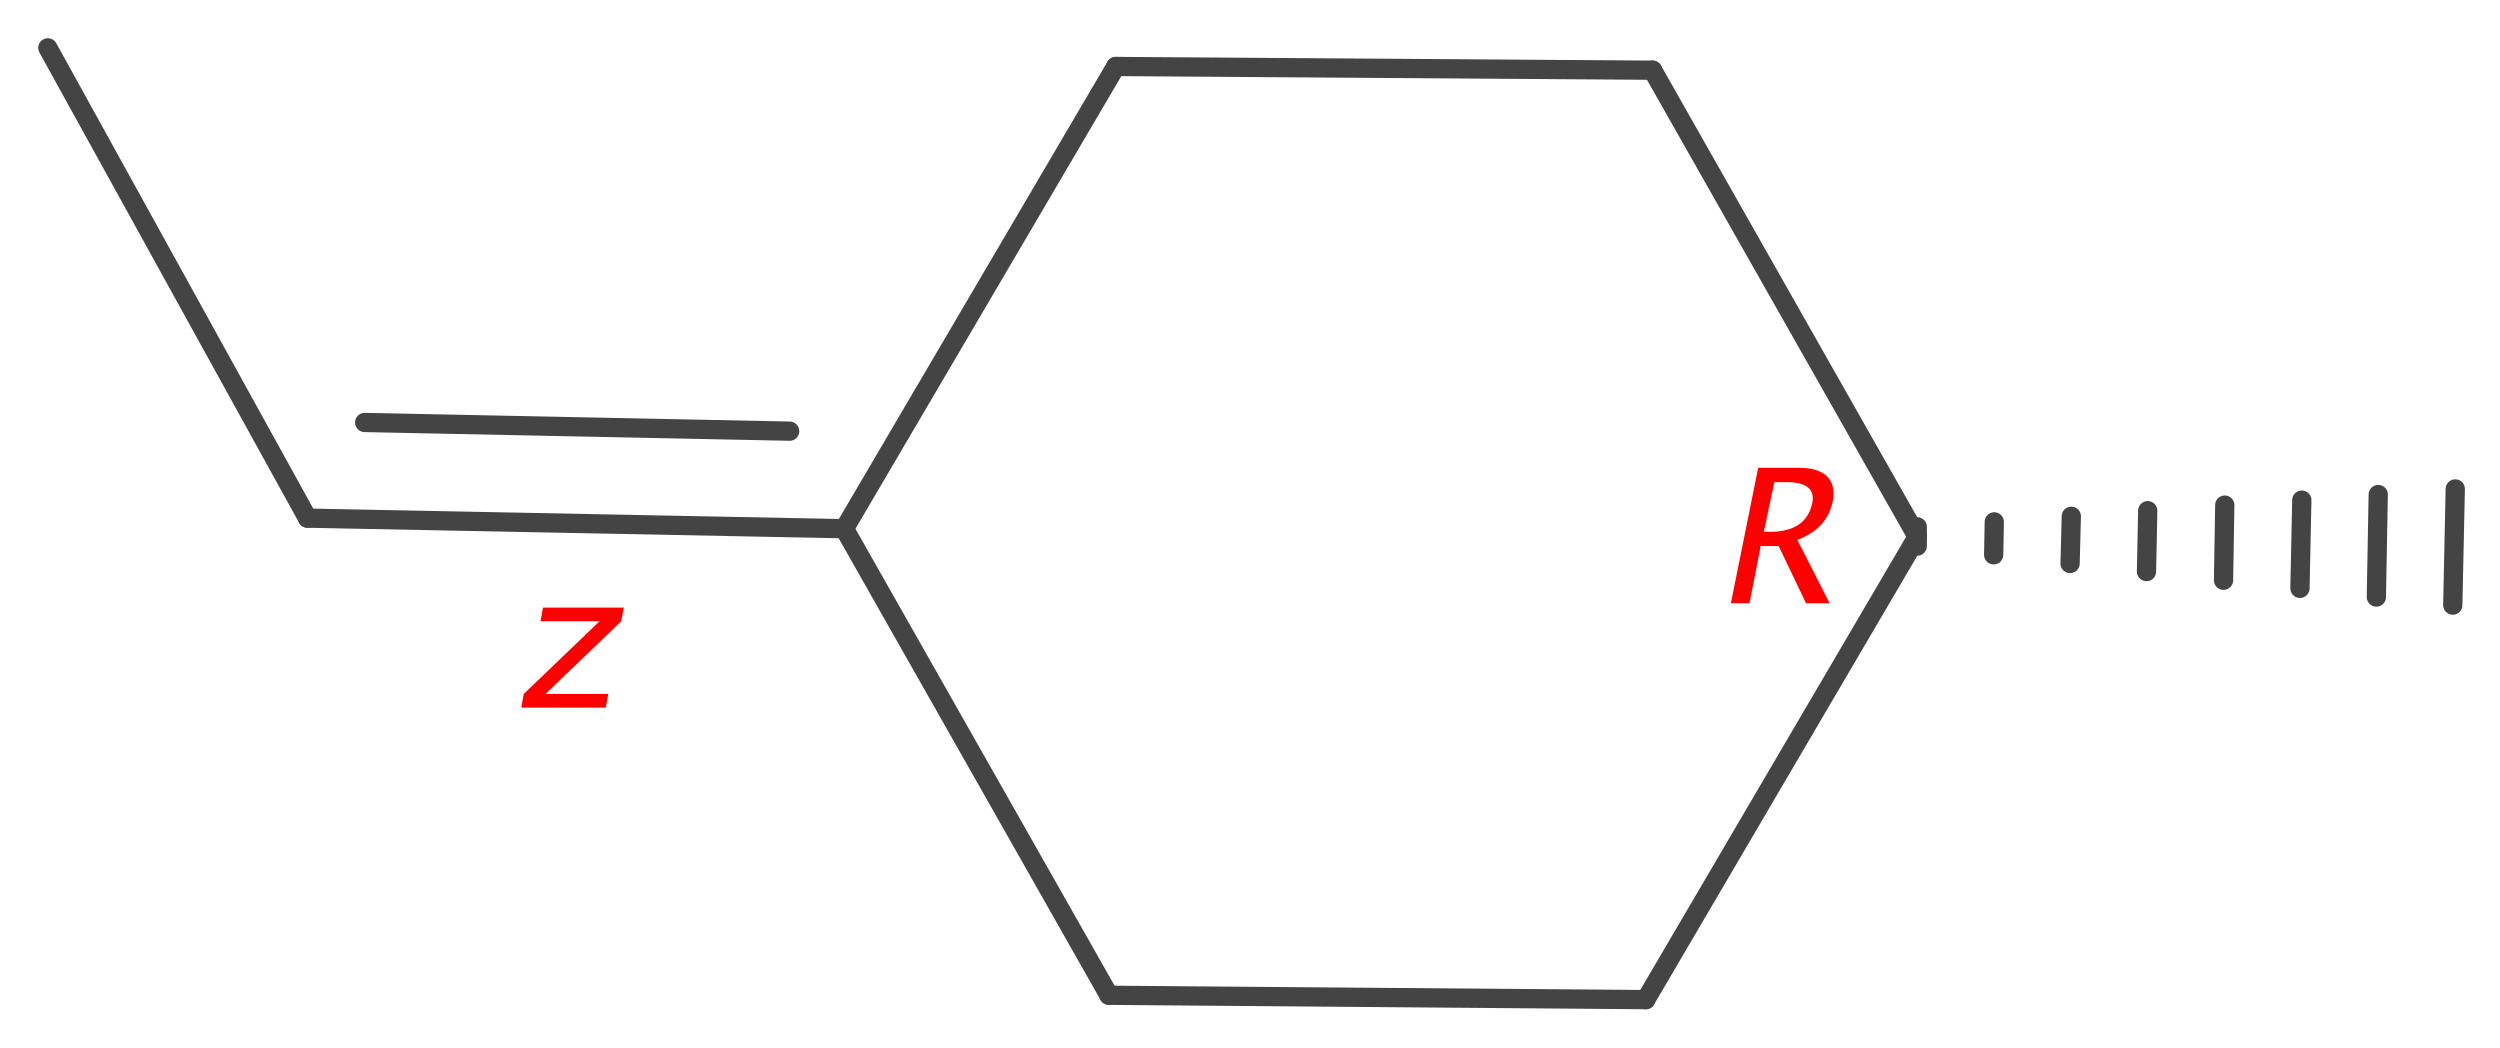
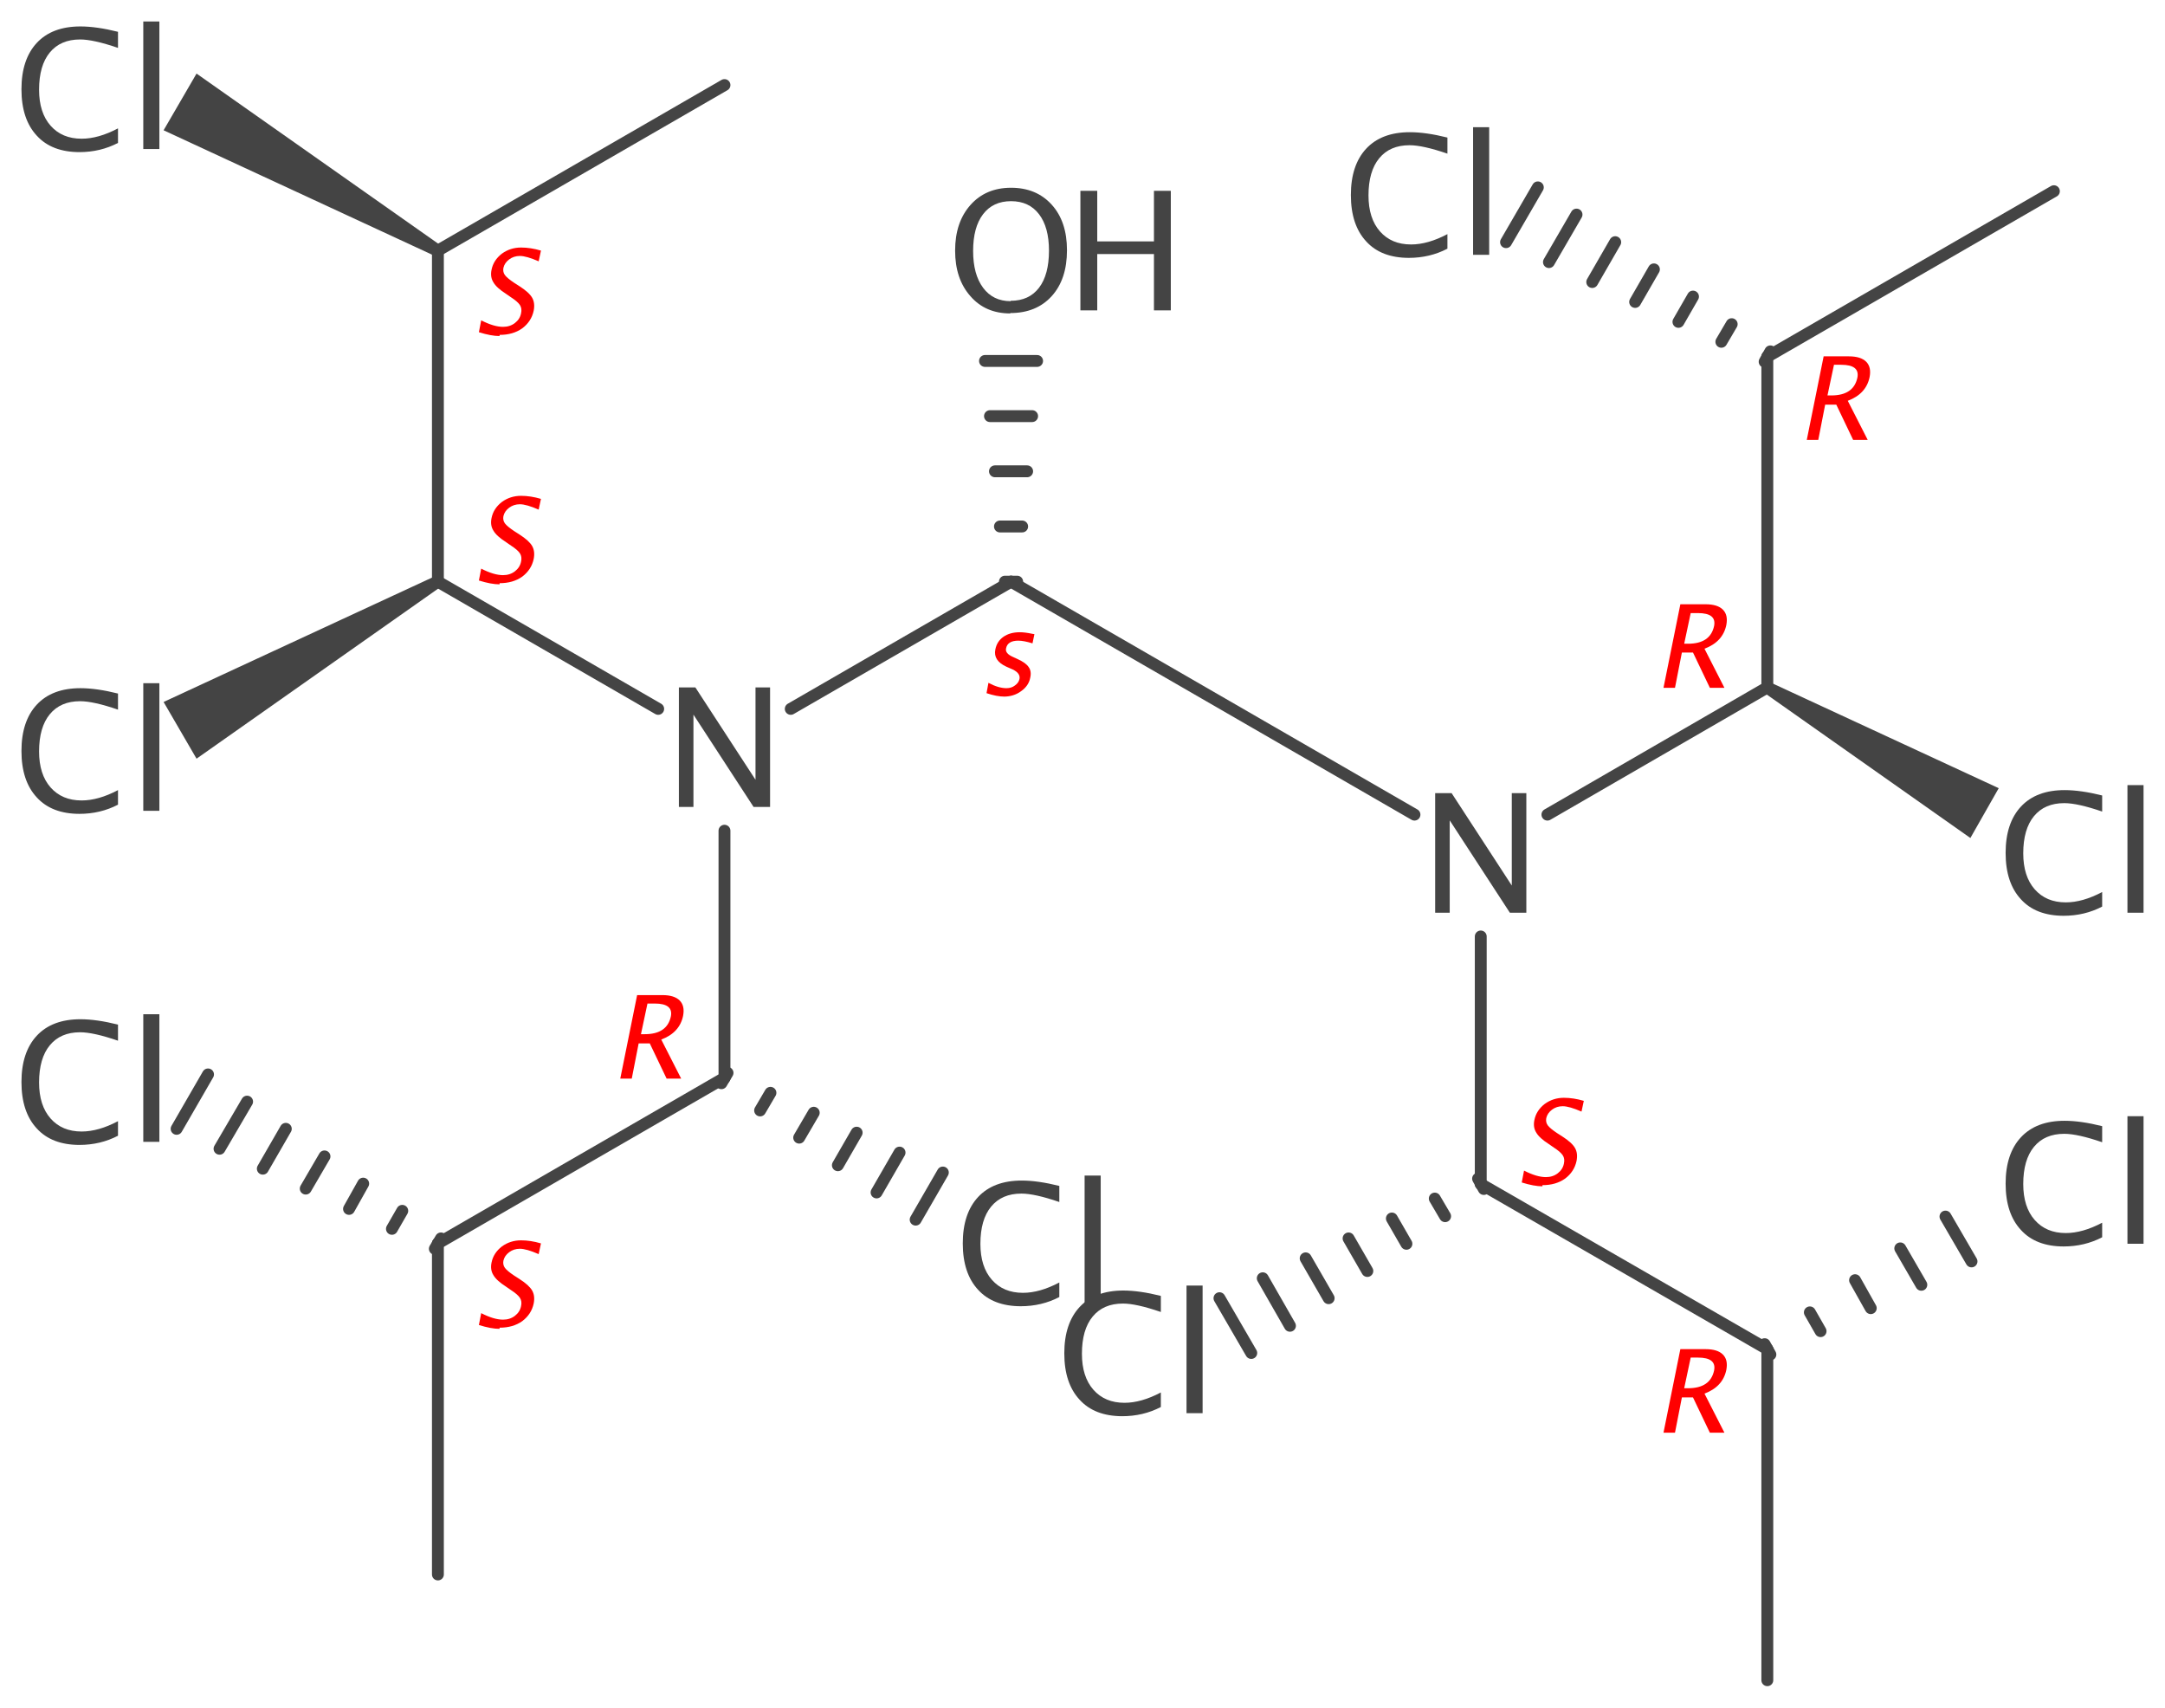
- <svg xmlns="http://www.w3.org/2000/svg" version="1.2" width="40.24mm" height="16.86mm" viewBox="0 0 40.24 16.86">
-   <g stroke-linecap="round" stroke-linejoin="round" stroke="#444444" stroke-width=".31" fill="#FF0000">
-     <rect x=".0" y=".0" width="41.0" height="17.0" fill="#FFFFFF" stroke="none" />
+ <svg xmlns="http://www.w3.org/2000/svg" version="1.2" width="56.51mm" height="44.57mm" viewBox="0 0 56.51 44.57">
+   <g stroke-linecap="round" stroke-linejoin="round" stroke="#444444" stroke-width=".31" fill="#444444">
+     <rect x=".0" y=".0" width="57.0" height="45.0" fill="#FFFFFF" stroke="none" />
    <g id="mol1" class="mol">
-       <line id="mol1bnd1" class="bond" x1=".77" y1=".77" x2="4.95" y2="8.34" />
+       <line id="mol1bnd1" class="bond" x1="26.39" y1="15.18" x2="20.64" y2="18.5" />
      <g id="mol1bnd2" class="bond">
-         <line x1="4.95" y1="8.34" x2="13.59" y2="8.51" />
-         <line x1="5.87" y1="6.8" x2="12.71" y2="6.94" />
+         <line x1="26.23" y1="15.18" x2="26.55" y2="15.18" />
+         <line x1="26.1" y1="13.74" x2="26.68" y2="13.74" />
+         <line x1="25.97" y1="12.3" x2="26.81" y2="12.3" />
+         <line x1="25.84" y1="10.86" x2="26.94" y2="10.86" />
+         <line x1="25.71" y1="9.42" x2="27.07" y2="9.42" />
      </g>
-       <line id="mol1bnd3" class="bond" x1="13.59" y1="8.51" x2="17.96" y2="1.07" />
-       <line id="mol1bnd4" class="bond" x1="17.96" y1="1.07" x2="26.6" y2="1.13" />
-       <line id="mol1bnd5" class="bond" x1="26.6" y1="1.13" x2="30.86" y2="8.64" />
-       <line id="mol1bnd6" class="bond" x1="30.86" y1="8.64" x2="26.49" y2="16.09" />
-       <line id="mol1bnd7" class="bond" x1="26.49" y1="16.09" x2="17.85" y2="16.02" />
-       <line id="mol1bnd8" class="bond" x1="13.59" y1="8.51" x2="17.85" y2="16.02" />
-       <g id="mol1bnd9" class="bond">
-         <line x1="30.86" y1="8.48" x2="30.86" y2="8.79" />
-         <line x1="32.1" y1="8.4" x2="32.09" y2="8.93" />
-         <line x1="33.34" y1="8.31" x2="33.32" y2="9.07" />
-         <line x1="34.57" y1="8.22" x2="34.55" y2="9.2" />
-         <line x1="35.81" y1="8.13" x2="35.79" y2="9.34" />
-         <line x1="37.05" y1="8.05" x2="37.02" y2="9.47" />
-         <line x1="38.28" y1="7.96" x2="38.25" y2="9.61" />
-         <line x1="39.52" y1="7.87" x2="39.48" y2="9.74" />
+       <line id="mol1bnd3" class="bond" x1="26.39" y1="15.18" x2="36.92" y2="21.26" />
+       <line id="mol1bnd4" class="bond" x1="18.91" y1="21.68" x2="18.91" y2="28.13" />
+       <line id="mol1bnd5" class="bond" x1="17.18" y1="18.5" x2="11.43" y2="15.18" />
+       <line id="mol1bnd6" class="bond" x1="40.39" y1="21.26" x2="46.13" y2="17.94" />
+       <line id="mol1bnd7" class="bond" x1="38.65" y1="24.44" x2="38.65" y2="30.9" />
+       <line id="mol1bnd8" class="bond" x1="46.13" y1="17.94" x2="46.13" y2="9.31" />
+       <path id="mol1bnd9" class="bond" d="M46.21 17.81l-.16 .27l5.38 3.79l.37 -.65l.37 -.65z" stroke="none" />
+       <line id="mol1bnd10" class="bond" x1="38.65" y1="30.9" x2="46.13" y2="35.21" />
+       <g id="mol1bnd11" class="bond">
+         <line x1="38.73" y1="31.03" x2="38.58" y2="30.76" />
+         <line x1="37.72" y1="31.74" x2="37.45" y2="31.28" />
+         <line x1="36.71" y1="32.46" x2="36.33" y2="31.8" />
+         <line x1="35.69" y1="33.17" x2="35.2" y2="32.32" />
+         <line x1="34.68" y1="33.88" x2="34.08" y2="32.84" />
+         <line x1="33.67" y1="34.6" x2="32.96" y2="33.36" />
+         <line x1="32.66" y1="35.31" x2="31.83" y2="33.88" />
      </g>
-       <path d="M27.86 9.71l.44 -2.18h.66q.31 .0 .45 .14q.14 .14 .09 .4q-.09 .44 -.57 .62l.52 1.02h-.38l-.44 -.92h-.29l-.18 .92zM28.39 8.56h.1q.58 .0 .68 -.46q.07 -.34 -.42 -.34h-.19z" stroke="none" />
-       <path class="annotation" d="M8.39 11.39l.04 -.22l1.22 -1.17h-.95l.04 -.22h1.3l-.04 .22l-1.22 1.17h1.01l-.04 .22z" stroke="none" />
+       <line id="mol1bnd12" class="bond" x1="18.91" y1="28.13" x2="11.43" y2="32.45" />
+       <g id="mol1bnd13" class="bond">
+         <line x1="18.99" y1="28.0" x2="18.83" y2="28.27" />
+         <line x1="20.11" y1="28.52" x2="19.84" y2="28.98" />
+         <line x1="21.24" y1="29.04" x2="20.86" y2="29.69" />
+         <line x1="22.36" y1="29.56" x2="21.87" y2="30.41" />
+         <line x1="23.48" y1="30.08" x2="22.88" y2="31.12" />
+         <line x1="24.61" y1="30.6" x2="23.9" y2="31.83" />
+       </g>
+       <line id="mol1bnd14" class="bond" x1="11.43" y1="15.18" x2="11.43" y2="6.54" />
+       <path id="mol1bnd15" class="bond" d="M11.51 15.31l-.16 -.27l-7.08 3.28l.43 .74l.43 .74z" stroke="none" />
+       <path id="mol1bnd16" class="bond" d="M11.35 6.68l.16 -.27l-6.38 -4.49l-.43 .74l-.43 .74z" stroke="none" />
+       <line id="mol1bnd17" class="bond" x1="11.43" y1="6.54" x2="18.91" y2="2.22" />
+       <g id="mol1bnd18" class="bond">
+         <line x1="11.35" y1="32.59" x2="11.51" y2="32.32" />
+         <line x1="10.23" y1="32.07" x2="10.5" y2="31.6" />
+         <line x1="9.11" y1="31.55" x2="9.48" y2="30.89" />
+         <line x1="7.98" y1="31.02" x2="8.47" y2="30.18" />
+         <line x1="6.86" y1="30.5" x2="7.46" y2="29.46" />
+         <line x1="5.73" y1="29.98" x2="6.45" y2="28.75" />
+         <line x1="4.61" y1="29.46" x2="5.43" y2="28.04" />
+       </g>
+       <line id="mol1bnd19" class="bond" x1="11.43" y1="32.45" x2="11.43" y2="41.09" />
+       <line id="mol1bnd20" class="bond" x1="46.13" y1="35.21" x2="46.13" y2="43.85" />
+       <g id="mol1bnd21" class="bond">
+         <line x1="46.06" y1="35.08" x2="46.21" y2="35.35" />
+         <line x1="47.24" y1="34.25" x2="47.52" y2="34.74" />
+         <line x1="48.42" y1="33.41" x2="48.83" y2="34.14" />
+         <line x1="49.6" y1="32.58" x2="50.15" y2="33.53" />
+         <line x1="50.78" y1="31.75" x2="51.46" y2="32.92" />
+       </g>
+       <line id="mol1bnd22" class="bond" x1="46.13" y1="9.31" x2="53.61" y2="4.99" />
+       <g id="mol1bnd23" class="bond">
+         <line x1="46.06" y1="9.44" x2="46.21" y2="9.17" />
+         <line x1="44.93" y1="8.92" x2="45.2" y2="8.46" />
+         <line x1="43.81" y1="8.4" x2="44.19" y2="7.74" />
+         <line x1="42.68" y1="7.88" x2="43.17" y2="7.03" />
+         <line x1="41.56" y1="7.36" x2="42.16" y2="6.32" />
+         <line x1="40.43" y1="6.84" x2="41.15" y2="5.6" />
+         <line x1="39.31" y1="6.32" x2="40.14" y2="4.89" />
+       </g>
+       <g id="mol1atm1" class="atom">
+         <path d="M26.37 8.18q-.65 .0 -1.04 -.45q-.4 -.45 -.4 -1.19q.0 -.74 .4 -1.19q.4 -.45 1.06 -.45q.66 .0 1.06 .44q.4 .44 .4 1.19q.0 .76 -.4 1.2q-.4 .44 -1.08 .44zM26.38 7.85q.48 .0 .74 -.34q.26 -.34 .26 -.97q.0 -.61 -.26 -.95q-.26 -.34 -.73 -.34q-.47 .0 -.73 .34q-.26 .34 -.26 .96q.0 .61 .26 .96q.26 .35 .72 .35z" stroke="none" />
+         <path d="M28.2 8.1v-3.12h.44v1.32h1.48v-1.32h.44v3.12h-.44v-1.47h-1.48v1.47z" stroke="none" />
+       </g>
+       <path id="mol1atm2" class="atom" d="M2.08 21.24q-.73 .0 -1.12 -.43q-.4 -.43 -.4 -1.21q.0 -.78 .4 -1.21q.4 -.43 1.14 -.43q.42 .0 .98 .14v.42q-.64 -.22 -.99 -.22q-.51 .0 -.79 .34q-.28 .34 -.28 .97q.0 .6 .3 .94q.3 .34 .81 .34q.44 .0 .95 -.27v.38q-.46 .24 -1.01 .24zM3.74 21.16v-3.33h.42v3.33z" stroke="none" />
+       <path id="mol1atm3" class="atom" d="M26.65 34.09q-.73 .0 -1.12 -.43q-.4 -.43 -.4 -1.21q.0 -.78 .4 -1.21q.4 -.43 1.14 -.43q.42 .0 .98 .14v.42q-.64 -.22 -.99 -.22q-.51 .0 -.79 .34q-.28 .34 -.28 .97q.0 .6 .3 .94q.3 .34 .81 .34q.44 .0 .95 -.27v.38q-.46 .24 -1.01 .24zM28.31 34.01v-3.33h.42v3.33z" stroke="none" />
+       <path id="mol1atm4" class="atom" d="M53.87 23.9q-.73 .0 -1.12 -.43q-.4 -.43 -.4 -1.21q.0 -.78 .4 -1.21q.4 -.43 1.14 -.43q.42 .0 .98 .14v.42q-.64 -.22 -.99 -.22q-.51 .0 -.79 .34q-.28 .34 -.28 .97q.0 .6 .3 .94q.3 .34 .81 .34q.44 .0 .95 -.27v.38q-.46 .24 -1.01 .24zM55.53 23.82v-3.33h.42v3.33z" stroke="none" />
+       <path id="mol1atm5" class="atom" d="M29.3 36.96q-.73 .0 -1.12 -.43q-.4 -.43 -.4 -1.21q.0 -.78 .4 -1.21q.4 -.43 1.14 -.43q.42 .0 .98 .14v.42q-.64 -.22 -.99 -.22q-.51 .0 -.79 .34q-.28 .34 -.28 .97q.0 .6 .3 .94q.3 .34 .81 .34q.44 .0 .95 -.27v.38q-.46 .24 -1.01 .24zM30.97 36.88v-3.33h.42v3.33z" stroke="none" />
+       <path id="mol1atm6" class="atom" d="M2.08 3.97q-.73 .0 -1.12 -.43q-.4 -.43 -.4 -1.21q.0 -.78 .4 -1.21q.4 -.43 1.14 -.43q.42 .0 .98 .14v.42q-.64 -.22 -.99 -.22q-.51 .0 -.79 .34q-.28 .34 -.28 .97q.0 .6 .3 .94q.3 .34 .81 .34q.44 .0 .95 -.27v.38q-.46 .24 -1.01 .24zM3.74 3.89v-3.33h.42v3.33z" stroke="none" />
+       <path id="mol1atm9" class="atom" d="M36.78 6.73q-.73 .0 -1.12 -.43q-.4 -.43 -.4 -1.21q.0 -.78 .4 -1.21q.4 -.43 1.14 -.43q.42 .0 .98 .14v.42q-.64 -.22 -.99 -.22q-.51 .0 -.79 .34q-.28 .34 -.28 .97q.0 .6 .3 .94q.3 .34 .81 .34q.44 .0 .95 -.27v.38q-.46 .24 -1.01 .24zM38.45 6.65v-3.33h.42v3.33z" stroke="none" />
+       <path id="mol1atm11" class="atom" d="M53.87 32.53q-.73 .0 -1.12 -.43q-.4 -.43 -.4 -1.21q.0 -.78 .4 -1.21q.4 -.43 1.14 -.43q.42 .0 .98 .14v.42q-.64 -.22 -.99 -.22q-.51 .0 -.79 .34q-.28 .34 -.28 .97q.0 .6 .3 .94q.3 .34 .81 .34q.44 .0 .95 -.27v.38q-.46 .24 -1.01 .24zM55.53 32.46v-3.33h.42v3.33z" stroke="none" />
+       <path id="mol1atm12" class="atom" d="M2.08 29.88q-.73 .0 -1.12 -.43q-.4 -.43 -.4 -1.21q.0 -.78 .4 -1.21q.4 -.43 1.14 -.43q.42 .0 .98 .14v.42q-.64 -.22 -.99 -.22q-.51 .0 -.79 .34q-.28 .34 -.28 .97q.0 .6 .3 .94q.3 .34 .81 .34q.44 .0 .95 -.27v.38q-.46 .24 -1.01 .24zM3.74 29.8v-3.33h.42v3.33z" stroke="none" />
+       <path id="mol1atm15" class="atom" d="M17.72 21.06v-3.12h.43l1.57 2.41v-2.41h.38v3.12h-.43l-1.57 -2.41v2.41z" stroke="none" />
+       <path id="mol1atm16" class="atom" d="M37.46 23.82v-3.12h.43l1.57 2.41v-2.41h.38v3.12h-.43l-1.57 -2.41v2.41z" stroke="none" />
+       <path d="M26.22 18.18q-.2 .0 -.47 -.09l.05 -.27q.26 .14 .47 .14q.13 .0 .22 -.07q.1 -.07 .12 -.17q.03 -.15 -.18 -.25l-.16 -.07q-.35 -.16 -.29 -.45q.04 -.21 .21 -.33q.17 -.12 .43 -.12q.13 .0 .32 .04l.06 .01l-.05 .24q-.23 -.07 -.37 -.07q-.28 .0 -.32 .2q-.03 .13 .17 .22l.13 .06q.22 .1 .29 .21q.08 .11 .04 .28q-.04 .21 -.24 .35q-.19 .14 -.45 .14z" stroke="none" fill="#FF0000" />
+       <path d="M43.42 17.95l.44 -2.18h.66q.31 .0 .45 .14q.14 .14 .09 .4q-.09 .44 -.57 .62l.52 1.02h-.38l-.44 -.92h-.29l-.18 .92zM43.96 16.8h.1q.58 .0 .68 -.46q.07 -.34 -.42 -.34h-.19z" stroke="none" fill="#FF0000" />
+       <path d="M40.26 30.96q-.22 .0 -.54 -.1l.06 -.31q.33 .17 .57 .17q.18 .0 .31 -.1q.13 -.1 .16 -.25q.03 -.13 -.03 -.22q-.06 -.09 -.23 -.2l-.13 -.09q-.25 -.16 -.33 -.3q-.09 -.14 -.05 -.33q.05 -.25 .27 -.42q.22 -.16 .5 -.16q.25 .0 .52 .08l-.06 .28q-.32 -.14 -.49 -.14q-.16 .0 -.28 .09q-.12 .09 -.15 .22q-.02 .11 .04 .19q.06 .08 .24 .2l.14 .09q.25 .16 .33 .3q.08 .14 .04 .34q-.06 .28 -.3 .46q-.24 .17 -.59 .17z" stroke="none" fill="#FF0000" />
+       <path d="M16.19 28.15l.44 -2.18h.66q.31 .0 .45 .14q.14 .14 .09 .4q-.09 .44 -.57 .62l.52 1.02h-.38l-.44 -.92h-.29l-.18 .92zM16.73 26.99h.1q.58 .0 .68 -.46q.07 -.34 -.42 -.34h-.19z" stroke="none" fill="#FF0000" />
+       <path d="M13.04 15.25q-.22 .0 -.54 -.1l.06 -.31q.33 .17 .57 .17q.18 .0 .31 -.1q.13 -.1 .16 -.25q.03 -.13 -.03 -.22q-.06 -.09 -.23 -.2l-.13 -.09q-.25 -.16 -.33 -.3q-.09 -.14 -.05 -.33q.05 -.25 .27 -.42q.22 -.16 .5 -.16q.25 .0 .52 .08l-.06 .28q-.32 -.14 -.49 -.14q-.16 .0 -.28 .09q-.12 .09 -.15 .22q-.02 .11 .04 .19q.06 .08 .24 .2l.14 .09q.25 .16 .33 .3q.08 .14 .04 .34q-.06 .28 -.3 .46q-.24 .17 -.59 .17z" stroke="none" fill="#FF0000" />
+       <path d="M13.04 8.77q-.22 .0 -.54 -.1l.06 -.31q.33 .17 .57 .17q.18 .0 .31 -.1q.13 -.1 .16 -.25q.03 -.13 -.03 -.22q-.06 -.09 -.23 -.2l-.13 -.09q-.25 -.16 -.33 -.3q-.09 -.14 -.05 -.33q.05 -.25 .27 -.42q.22 -.16 .5 -.16q.25 .0 .52 .08l-.06 .28q-.32 -.14 -.49 -.14q-.16 .0 -.28 .09q-.12 .09 -.15 .22q-.02 .11 .04 .19q.06 .08 .24 .2l.14 .09q.25 .16 .33 .3q.08 .14 .04 .34q-.06 .28 -.3 .46q-.24 .17 -.59 .17z" stroke="none" fill="#FF0000" />
+       <path d="M13.04 34.68q-.22 .0 -.54 -.1l.06 -.31q.33 .17 .57 .17q.18 .0 .31 -.1q.13 -.1 .16 -.25q.03 -.13 -.03 -.22q-.06 -.09 -.23 -.2l-.13 -.09q-.25 -.16 -.33 -.3q-.09 -.14 -.05 -.33q.05 -.25 .27 -.42q.22 -.16 .5 -.16q.25 .0 .52 .08l-.06 .28q-.32 -.14 -.49 -.14q-.16 .0 -.28 .09q-.12 .09 -.15 .22q-.02 .11 .04 .19q.06 .08 .24 .2l.14 .09q.25 .16 .33 .3q.08 .14 .04 .34q-.06 .28 -.3 .46q-.24 .17 -.59 .17z" stroke="none" fill="#FF0000" />
+       <path d="M43.42 37.39l.44 -2.18h.66q.31 .0 .45 .14q.14 .14 .09 .4q-.09 .44 -.57 .62l.52 1.02h-.38l-.44 -.92h-.29l-.18 .92zM43.96 36.23h.1q.58 .0 .68 -.46q.07 -.34 -.42 -.34h-.19z" stroke="none" fill="#FF0000" />
+       <path d="M47.16 11.48l.44 -2.18h.66q.31 .0 .45 .14q.14 .14 .09 .4q-.09 .44 -.57 .62l.52 1.02h-.38l-.44 -.92h-.29l-.18 .92zM47.7 10.32h.1q.58 .0 .68 -.46q.07 -.34 -.42 -.34h-.19z" stroke="none" fill="#FF0000" />
    </g>
  </g>
</svg>
